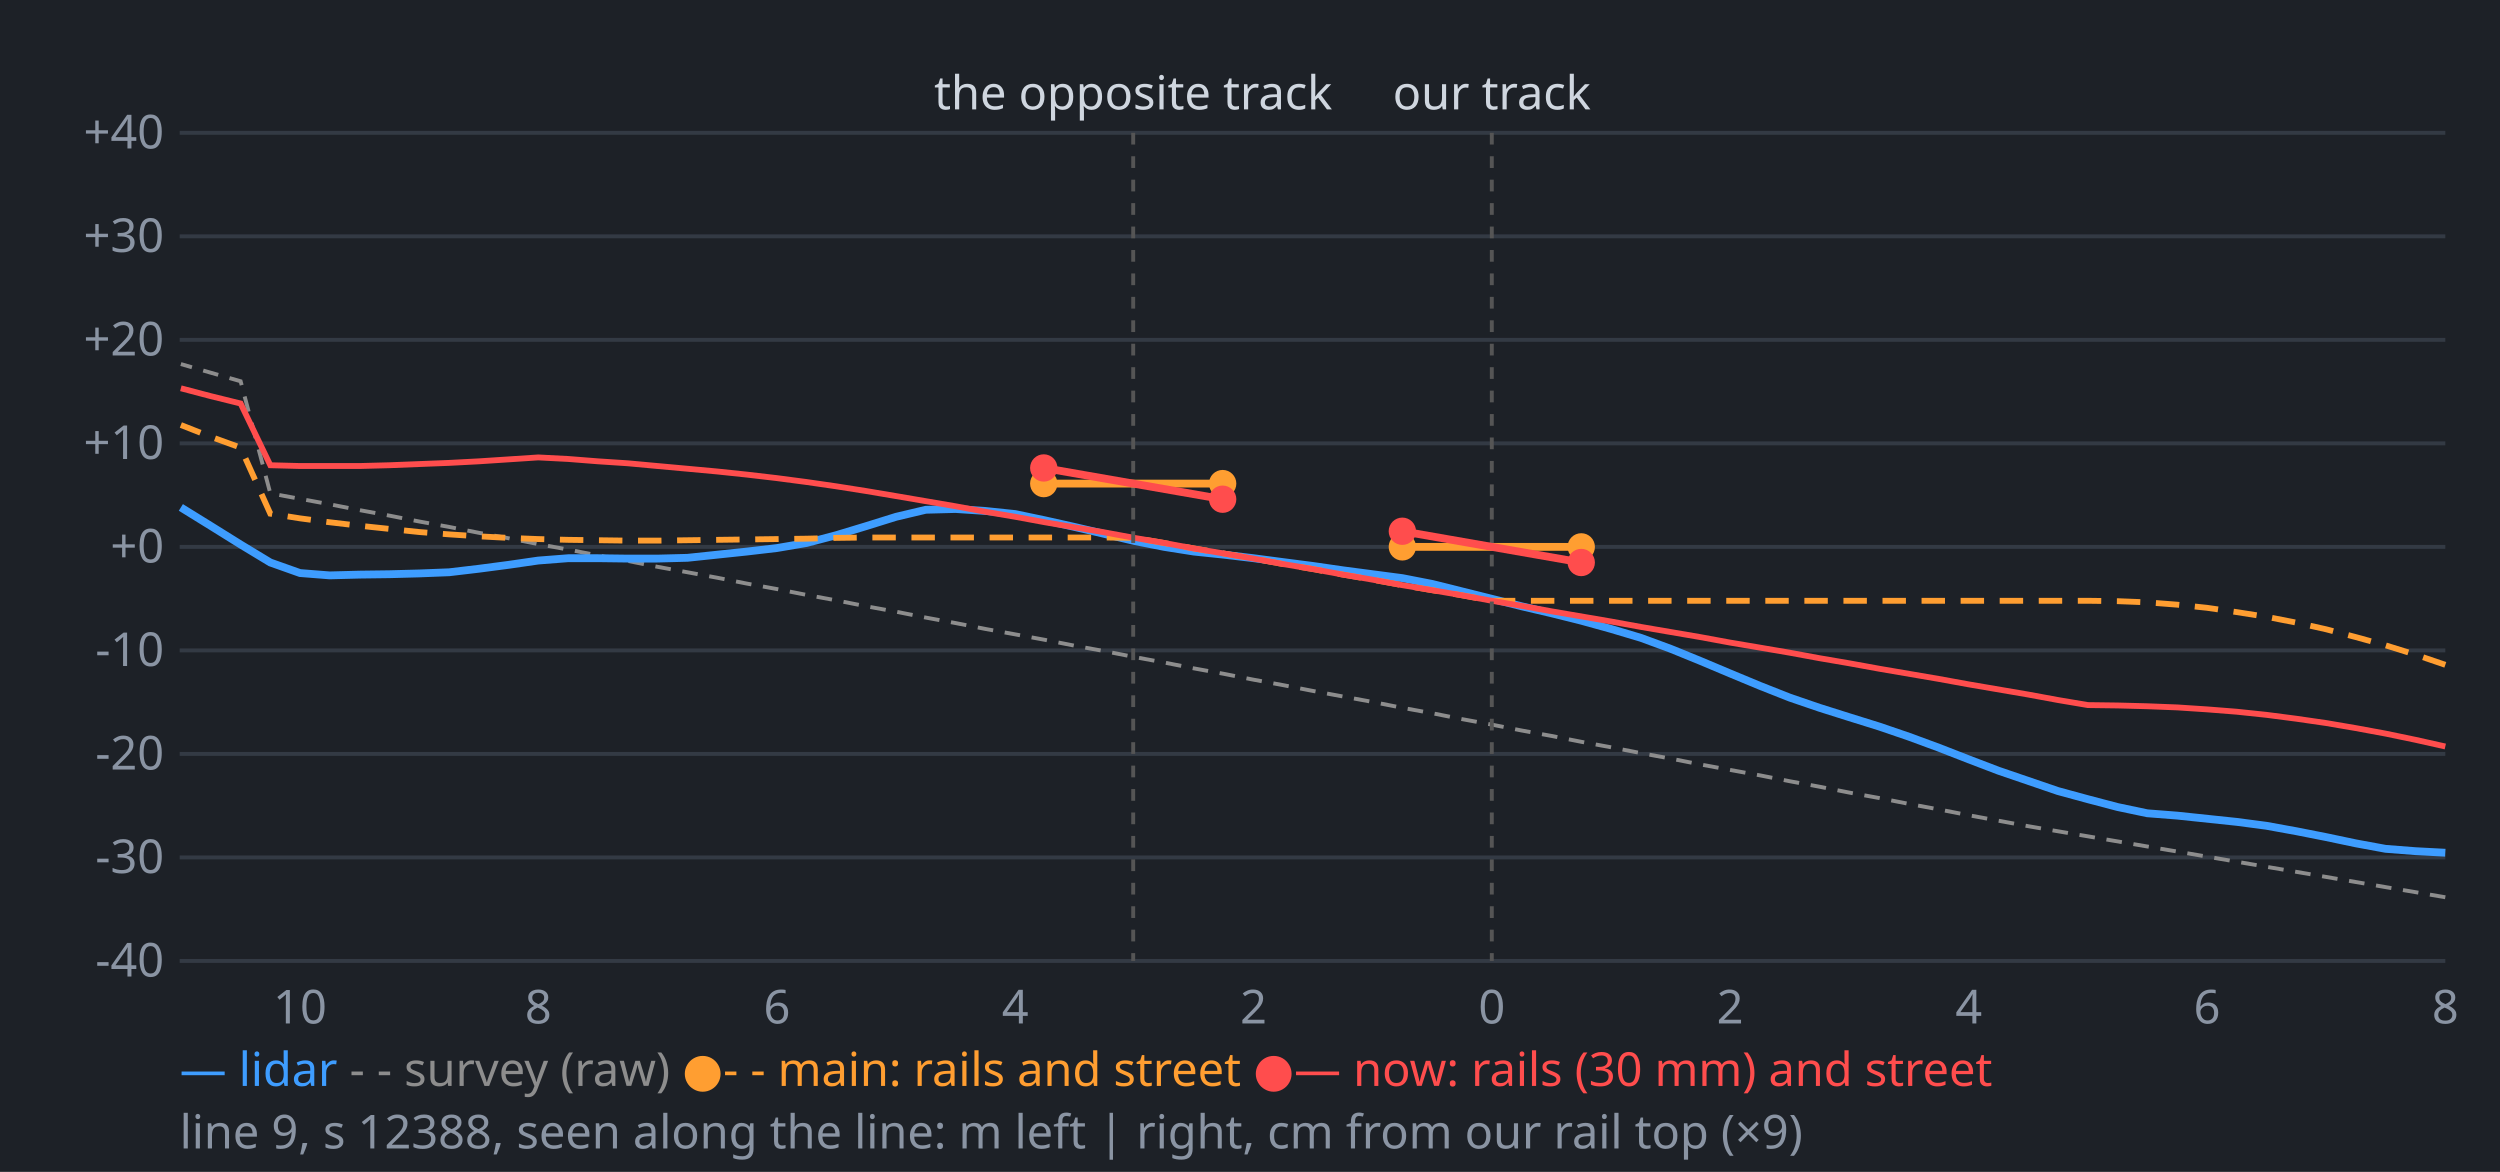
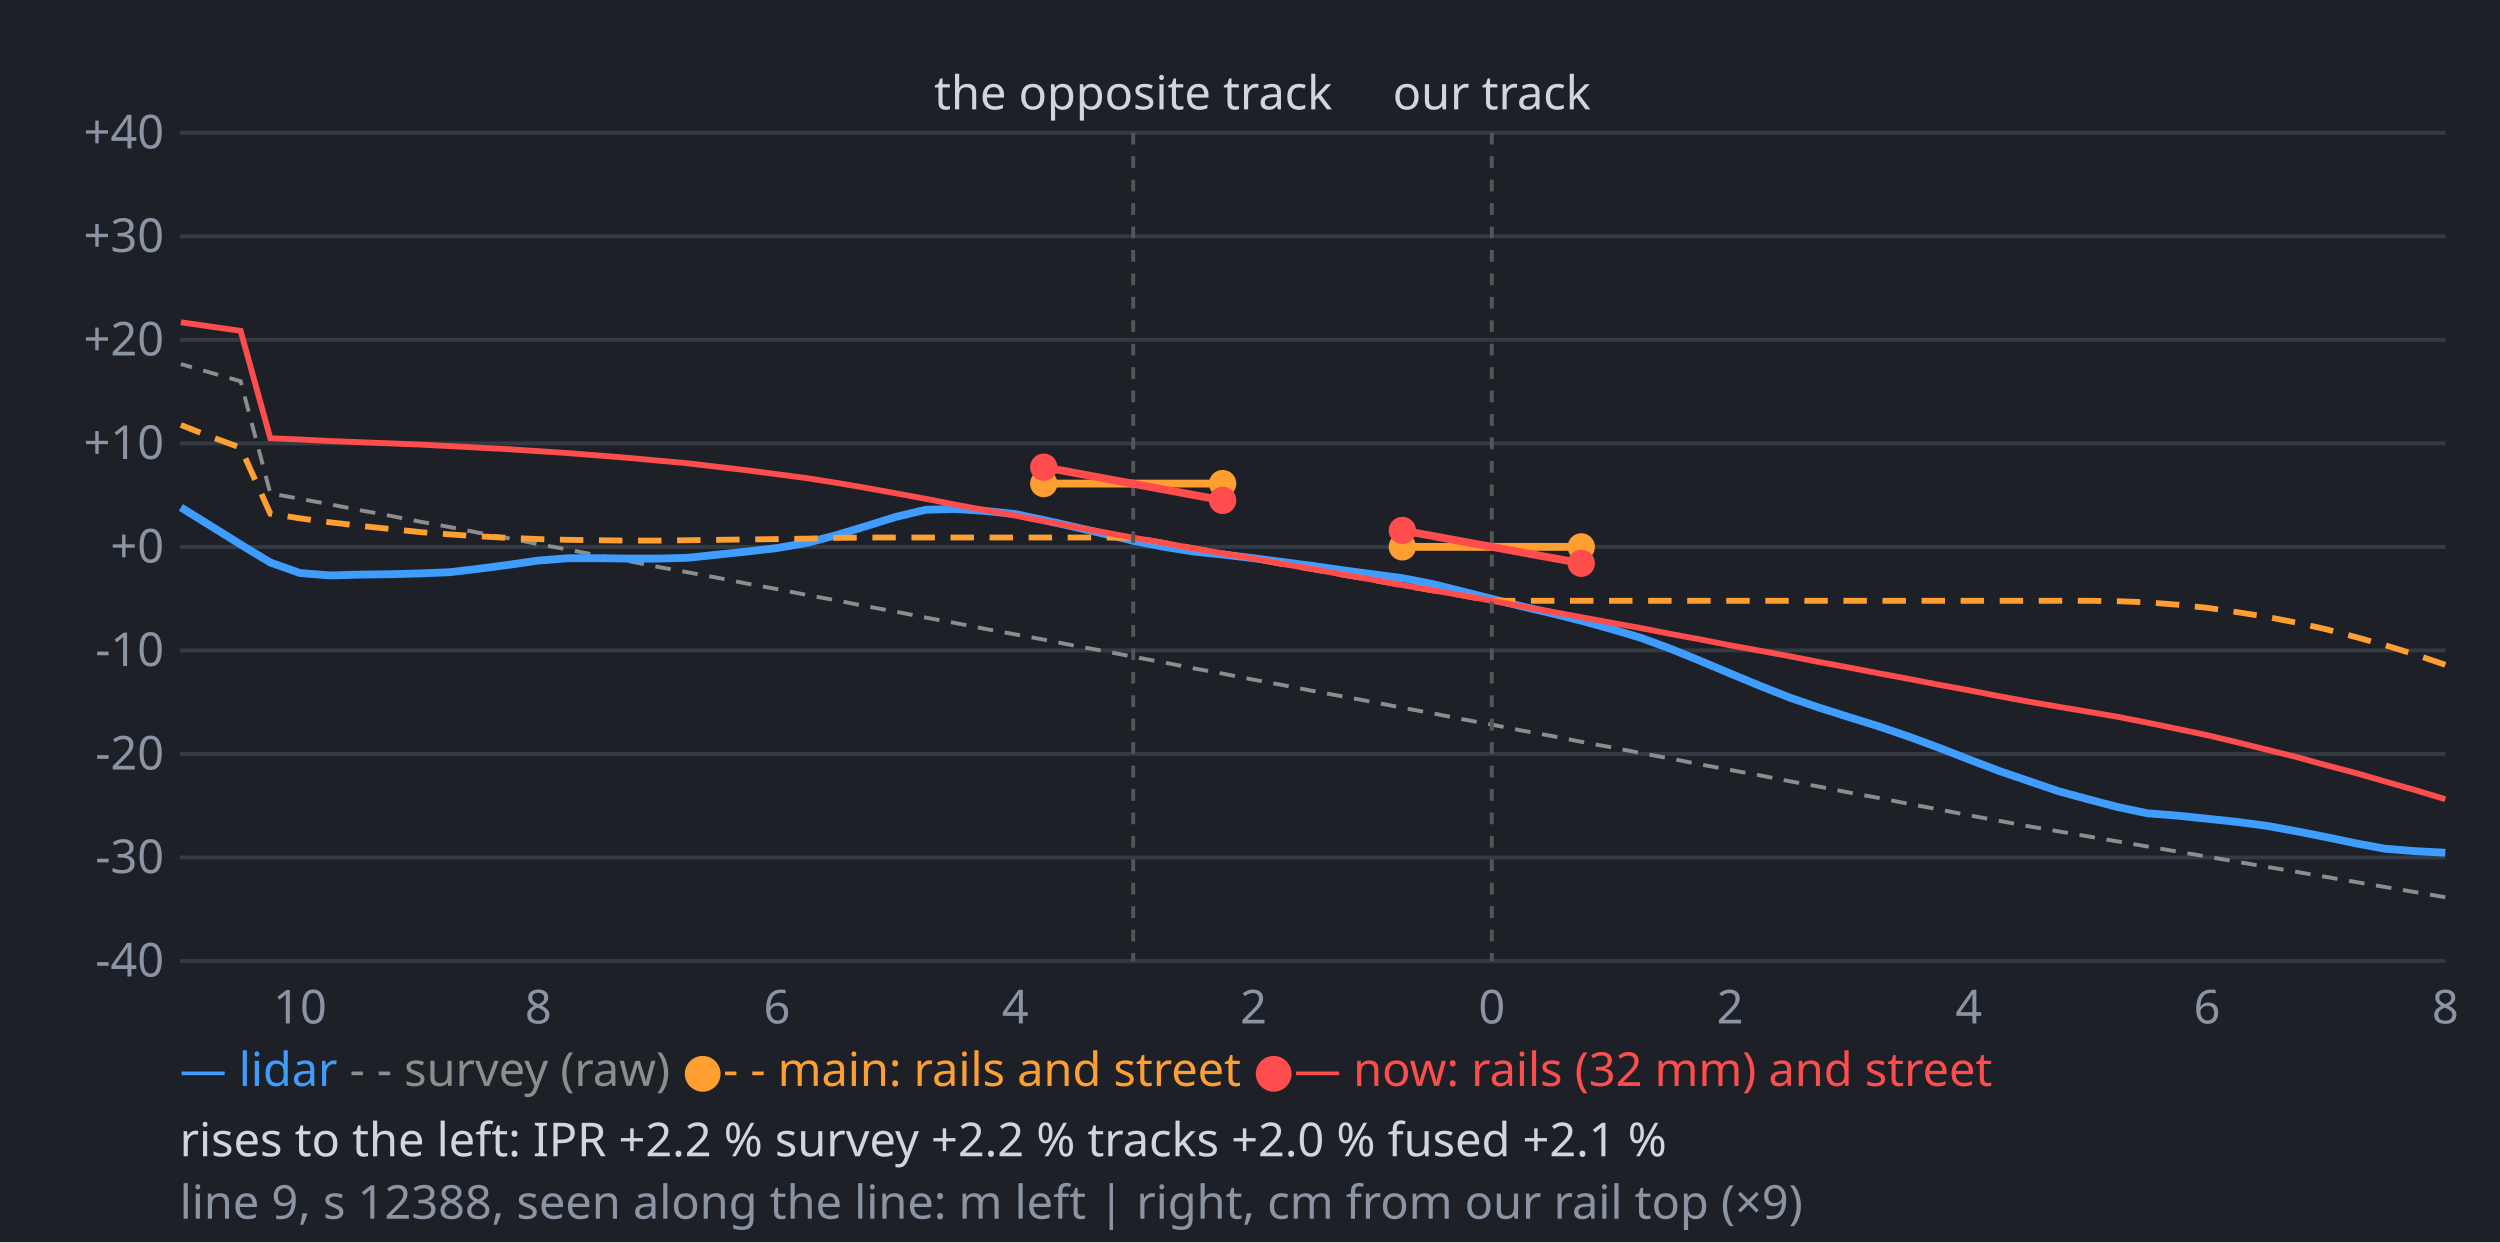
- <svg xmlns="http://www.w3.org/2000/svg" viewBox="0 0 640 300" font-family="sans-serif" font-size="12">
-   <rect width="640" height="300" fill="#1d2127" />
+ <svg xmlns="http://www.w3.org/2000/svg" viewBox="0 0 640 318" font-family="sans-serif" font-size="12">
+   <rect width="640" height="318" fill="#1d2127" />
  <line x1="46" x2="626" y1="246.0" y2="246.0" stroke="#333a44" />
  <text x="42" y="250.0" fill="#8a94a3" text-anchor="end">-40</text>
  <line x1="46" x2="626" y1="219.5" y2="219.5" stroke="#333a44" />
  <text x="42" y="223.5" fill="#8a94a3" text-anchor="end">-30</text>
  <line x1="46" x2="626" y1="193.0" y2="193.0" stroke="#333a44" />
  <text x="42" y="197.0" fill="#8a94a3" text-anchor="end">-20</text>
  <line x1="46" x2="626" y1="166.5" y2="166.5" stroke="#333a44" />
  <text x="42" y="170.5" fill="#8a94a3" text-anchor="end">-10</text>
  <line x1="46" x2="626" y1="140.0" y2="140.0" stroke="#333a44" />
  <text x="42" y="144.0" fill="#8a94a3" text-anchor="end">+0</text>
  <line x1="46" x2="626" y1="113.5" y2="113.5" stroke="#333a44" />
  <text x="42" y="117.5" fill="#8a94a3" text-anchor="end">+10</text>
  <line x1="46" x2="626" y1="87.0" y2="87.0" stroke="#333a44" />
  <text x="42" y="91.0" fill="#8a94a3" text-anchor="end">+20</text>
  <line x1="46" x2="626" y1="60.5" y2="60.5" stroke="#333a44" />
  <text x="42" y="64.5" fill="#8a94a3" text-anchor="end">+30</text>
  <line x1="46" x2="626" y1="34.0" y2="34.0" stroke="#333a44" />
  <text x="42" y="38.0" fill="#8a94a3" text-anchor="end">+40</text>
  <text x="626.0" y="262" fill="#8a94a3" text-anchor="middle">8</text>
  <text x="565.0" y="262" fill="#8a94a3" text-anchor="middle">6</text>
  <text x="504.0" y="262" fill="#8a94a3" text-anchor="middle">4</text>
  <text x="442.9" y="262" fill="#8a94a3" text-anchor="middle">2</text>
  <text x="381.9" y="262" fill="#8a94a3" text-anchor="middle">0</text>
  <text x="320.9" y="262" fill="#8a94a3" text-anchor="middle">2</text>
  <text x="259.9" y="262" fill="#8a94a3" text-anchor="middle">4</text>
  <text x="198.9" y="262" fill="#8a94a3" text-anchor="middle">6</text>
  <text x="137.8" y="262" fill="#8a94a3" text-anchor="middle">8</text>
  <text x="76.8" y="262" fill="#8a94a3" text-anchor="middle">10</text>
  <polyline fill="none" stroke="#8d8d8d" stroke-width="1" stroke-dasharray="4 3" points="626.0,229.7 618.4,228.4 610.7,227.1 603.1,225.8 595.5,224.5 587.9,223.2 580.2,221.9 572.6,220.6 565.0,219.3 557.4,218.0 549.7,216.7 542.1,215.4 534.5,214.1 526.8,212.8 519.2,211.5 511.6,210.1 504.0,208.7 496.3,207.2 488.7,205.8 481.1,204.3 473.4,202.9 465.8,201.4 458.2,200.0 450.6,198.5 442.9,197.1 435.3,195.7 427.7,194.2 420.1,192.8 412.4,191.3 404.8,189.9 397.2,188.4 389.5,187.0 381.9,185.5 374.3,184.1 366.7,182.6 359.0,181.2 351.4,179.7 343.8,178.3 336.2,176.9 328.5,175.4 320.9,174.0 313.3,172.5 305.6,171.1 298.0,169.6 290.4,168.2 282.8,166.7 275.1,165.3 267.5,163.8 259.9,162.4 252.2,161.0 244.6,159.5 237.0,158.1 229.4,156.6 221.7,155.2 214.1,153.7 206.5,152.3 198.9,150.8 191.2,149.4 183.6,147.9 176.0,146.5 168.3,145.1 160.7,143.6 153.1,142.2 145.5,140.7 137.8,139.3 130.2,137.8 122.6,136.4 115.0,134.9 107.3,133.5 99.7,132.0 92.1,130.6 84.4,129.1 76.8,127.7 69.2,126.3 61.6,97.6 53.9,95.4 46.3,93.2" />
  <polyline fill="none" stroke="#3e9dff" stroke-width="2" points="626.0,218.3 618.4,217.9 610.7,217.3 603.1,215.9 595.5,214.3 587.9,212.8 580.2,211.4 572.6,210.4 565.0,209.6 557.4,208.8 549.7,208.2 542.1,206.6 534.5,204.6 526.8,202.5 519.2,199.9 511.6,197.3 504.0,194.4 496.3,191.4 488.7,188.6 481.1,186.0 473.4,183.6 465.8,181.2 458.2,178.6 450.6,175.6 442.9,172.4 435.3,169.2 427.7,166.1 420.1,163.3 412.4,161.0 404.8,158.9 397.2,157.0 389.5,155.2 381.9,153.3 374.3,151.4 366.7,149.5 359.0,148.0 351.4,147.0 343.8,146.0 336.2,144.9 328.5,143.9 320.9,142.9 313.3,142.0 305.6,141.2 298.0,140.0 290.4,138.5 282.8,136.7 275.1,134.9 267.5,133.2 259.9,131.6 252.2,130.8 244.6,130.3 237.0,130.5 229.4,132.3 221.7,134.7 214.1,137.0 206.5,139.0 198.9,140.3 191.2,141.2 183.6,142.0 176.0,142.8 168.3,143.0 160.7,143.0 153.1,142.9 145.5,142.9 137.8,143.5 130.2,144.6 122.6,145.6 115.0,146.5 107.3,146.8 99.7,147.0 92.1,147.1 84.4,147.3 76.8,146.7 69.2,144.0 61.6,139.4 53.9,134.6 46.3,129.9" />
  <polyline fill="none" stroke="#ff9e31" stroke-width="1.5" stroke-dasharray="6 4" points="626.0,170.2 618.4,167.6 610.7,165.2 603.1,163.1 595.5,161.1 587.9,159.4 580.2,157.9 572.6,156.7 565.0,155.6 557.4,154.8 549.7,154.2 542.1,153.9 534.5,153.8 526.8,153.8 519.2,153.8 511.6,153.8 504.0,153.8 496.3,153.8 488.7,153.8 481.1,153.8 473.4,153.8 465.8,153.8 458.2,153.8 450.6,153.8 442.9,153.8 435.3,153.8 427.7,153.8 420.1,153.8 412.4,153.8 404.8,153.8 397.2,153.8 389.5,153.8 381.9,153.8 374.3,152.4 366.7,151.1 359.0,149.8 351.4,148.4 343.8,147.1 336.2,145.7 328.5,144.4 320.9,143.0 313.3,141.7 305.6,140.4 298.0,139.0 290.4,137.7 282.8,137.6 275.1,137.6 267.5,137.6 259.9,137.6 252.2,137.6 244.6,137.6 237.0,137.6 229.4,137.6 221.7,137.6 214.1,137.7 206.5,137.9 198.9,138.0 191.2,138.1 183.6,138.2 176.0,138.3 168.3,138.4 160.7,138.4 153.1,138.3 145.5,138.2 137.8,138.0 130.2,137.7 122.6,137.3 115.0,136.8 107.3,136.2 99.7,135.4 92.1,134.6 84.4,133.7 76.8,132.7 69.2,131.5 61.6,114.6 53.9,111.8 46.3,108.8" />
-   <polyline fill="none" stroke="#ff4d4d" stroke-width="1.5" points="626.0,191.1 618.4,189.4 610.7,187.8 603.1,186.4 595.5,185.1 587.9,184.0 580.2,183.0 572.6,182.2 565.0,181.6 557.4,181.1 549.7,180.8 542.1,180.6 534.5,180.5 526.8,179.2 519.2,177.8 511.6,176.5 504.0,175.2 496.3,173.8 488.7,172.5 481.1,171.2 473.4,169.8 465.8,168.5 458.2,167.1 450.6,165.8 442.9,164.5 435.3,163.1 427.7,161.8 420.1,160.5 412.4,159.1 404.8,157.8 397.2,156.5 389.5,155.1 381.9,153.8 374.3,152.4 366.7,151.1 359.0,149.8 351.4,148.4 343.8,147.1 336.2,145.7 328.5,144.4 320.9,143.0 313.3,141.7 305.6,140.4 298.0,139.0 290.4,137.7 282.8,136.3 275.1,135.0 267.5,133.7 259.9,132.3 252.2,131.0 244.6,129.6 237.0,128.3 229.4,127.0 221.7,125.7 214.1,124.5 206.5,123.4 198.9,122.4 191.2,121.5 183.6,120.7 176.0,120.0 168.3,119.3 160.7,118.6 153.1,118.1 145.5,117.5 137.8,117.1 130.2,117.6 122.6,118.1 115.0,118.5 107.3,118.8 99.7,119.1 92.1,119.3 84.4,119.3 76.8,119.3 69.2,119.1 61.6,103.3 53.9,101.4 46.3,99.4" />
+   <polyline fill="none" stroke="#ff4d4d" stroke-width="1.5" points="626.0,204.6 618.4,202.3 610.7,200.1 603.1,197.9 595.5,195.9 587.9,193.8 580.2,191.9 572.6,190.0 565.0,188.2 557.4,186.6 549.7,185.0 542.1,183.5 534.5,182.2 526.8,180.9 519.2,179.6 511.6,178.2 504.0,176.7 496.3,175.3 488.7,173.8 481.1,172.4 473.4,170.9 465.8,169.5 458.2,168.0 450.6,166.6 442.9,165.2 435.3,163.7 427.7,162.3 420.1,160.8 412.4,159.4 404.8,158.0 397.2,156.6 389.5,155.2 381.9,153.8 374.3,152.4 366.7,151.1 359.0,149.8 351.4,148.4 343.8,147.1 336.2,145.7 328.5,144.4 320.9,143.0 313.3,141.7 305.6,140.4 298.0,139.0 290.4,137.7 282.8,136.3 275.1,134.9 267.5,133.5 259.9,132.0 252.2,130.6 244.6,129.2 237.0,127.7 229.4,126.3 221.7,124.9 214.1,123.6 206.5,122.4 198.9,121.4 191.2,120.4 183.6,119.5 176.0,118.6 168.3,117.9 160.7,117.2 153.1,116.6 145.5,116.0 137.8,115.5 130.2,115.0 122.6,114.6 115.0,114.2 107.3,113.8 99.7,113.5 92.1,113.2 84.4,112.9 76.8,112.5 69.2,112.2 61.6,84.7 53.9,83.6 46.3,82.5" />
  <line x1="381.9" x2="381.9" y1="34" y2="246" stroke="#555" stroke-dasharray="3 3" />
  <text x="381.9" y="28" fill="#cfd6df" text-anchor="middle">our track</text>
  <line x1="359.0" y1="140.0" x2="404.8" y2="140.0" stroke="#ff9e31" stroke-width="2" />
  <circle cx="359.0" cy="140.0" r="3.5" fill="#ff9e31" />
  <circle cx="404.8" cy="140.0" r="3.5" fill="#ff9e31" />
-   <line x1="359.0" y1="136.0" x2="404.8" y2="144.0" stroke="#ff4d4d" stroke-width="2" />
-   <circle cx="359.0" cy="136.0" r="3.5" fill="#ff4d4d" />
-   <circle cx="404.8" cy="144.0" r="3.5" fill="#ff4d4d" />
+   <line x1="359.0" y1="135.8" x2="404.8" y2="144.2" stroke="#ff4d4d" stroke-width="2" />
+   <circle cx="359.0" cy="135.8" r="3.5" fill="#ff4d4d" />
+   <circle cx="404.8" cy="144.2" r="3.5" fill="#ff4d4d" />
  <line x1="290.1" x2="290.1" y1="34" y2="246" stroke="#555" stroke-dasharray="3 3" />
  <text x="290.1" y="28" fill="#cfd6df" text-anchor="middle">the opposite track</text>
  <line x1="267.2" y1="123.8" x2="313.0" y2="123.8" stroke="#ff9e31" stroke-width="2" />
  <circle cx="267.2" cy="123.8" r="3.5" fill="#ff9e31" />
  <circle cx="313.0" cy="123.8" r="3.5" fill="#ff9e31" />
-   <line x1="267.2" y1="119.8" x2="313.0" y2="127.8" stroke="#ff4d4d" stroke-width="2" />
-   <circle cx="267.2" cy="119.8" r="3.5" fill="#ff4d4d" />
-   <circle cx="313.0" cy="127.8" r="3.5" fill="#ff4d4d" />
+   <line x1="267.2" y1="119.6" x2="313.0" y2="128.1" stroke="#ff4d4d" stroke-width="2" />
+   <circle cx="267.2" cy="119.6" r="3.5" fill="#ff4d4d" />
+   <circle cx="313.0" cy="128.1" r="3.5" fill="#ff4d4d" />
  <text x="46" y="278" fill="#cfd6df">
    <tspan fill="#3e9dff">— lidar</tspan>
    <tspan fill="#8d8d8d">- - survey (raw)</tspan>
    <tspan fill="#ff9e31">●- - main: rails and street</tspan>
-     <tspan fill="#ff4d4d">●— now: rails (30 mm) and street</tspan>
+     <tspan fill="#ff4d4d">●— now: rails (32 mm) and street</tspan>
  </text>
-   <text x="46" y="294" fill="#8a94a3">line 9, s 12388, seen along the line: m left | right, cm from our rail top (×9)</text>
+   <text x="46" y="312" fill="#8a94a3">line 9, s 12388, seen along the line: m left | right, cm from our rail top (×9)</text>
+   <text x="46" y="296" fill="#cfd6df">rises to the left: IPR +2.2 %  survey +2.2 %  tracks +2.0 %  fused +2.1 %</text>
</svg>
